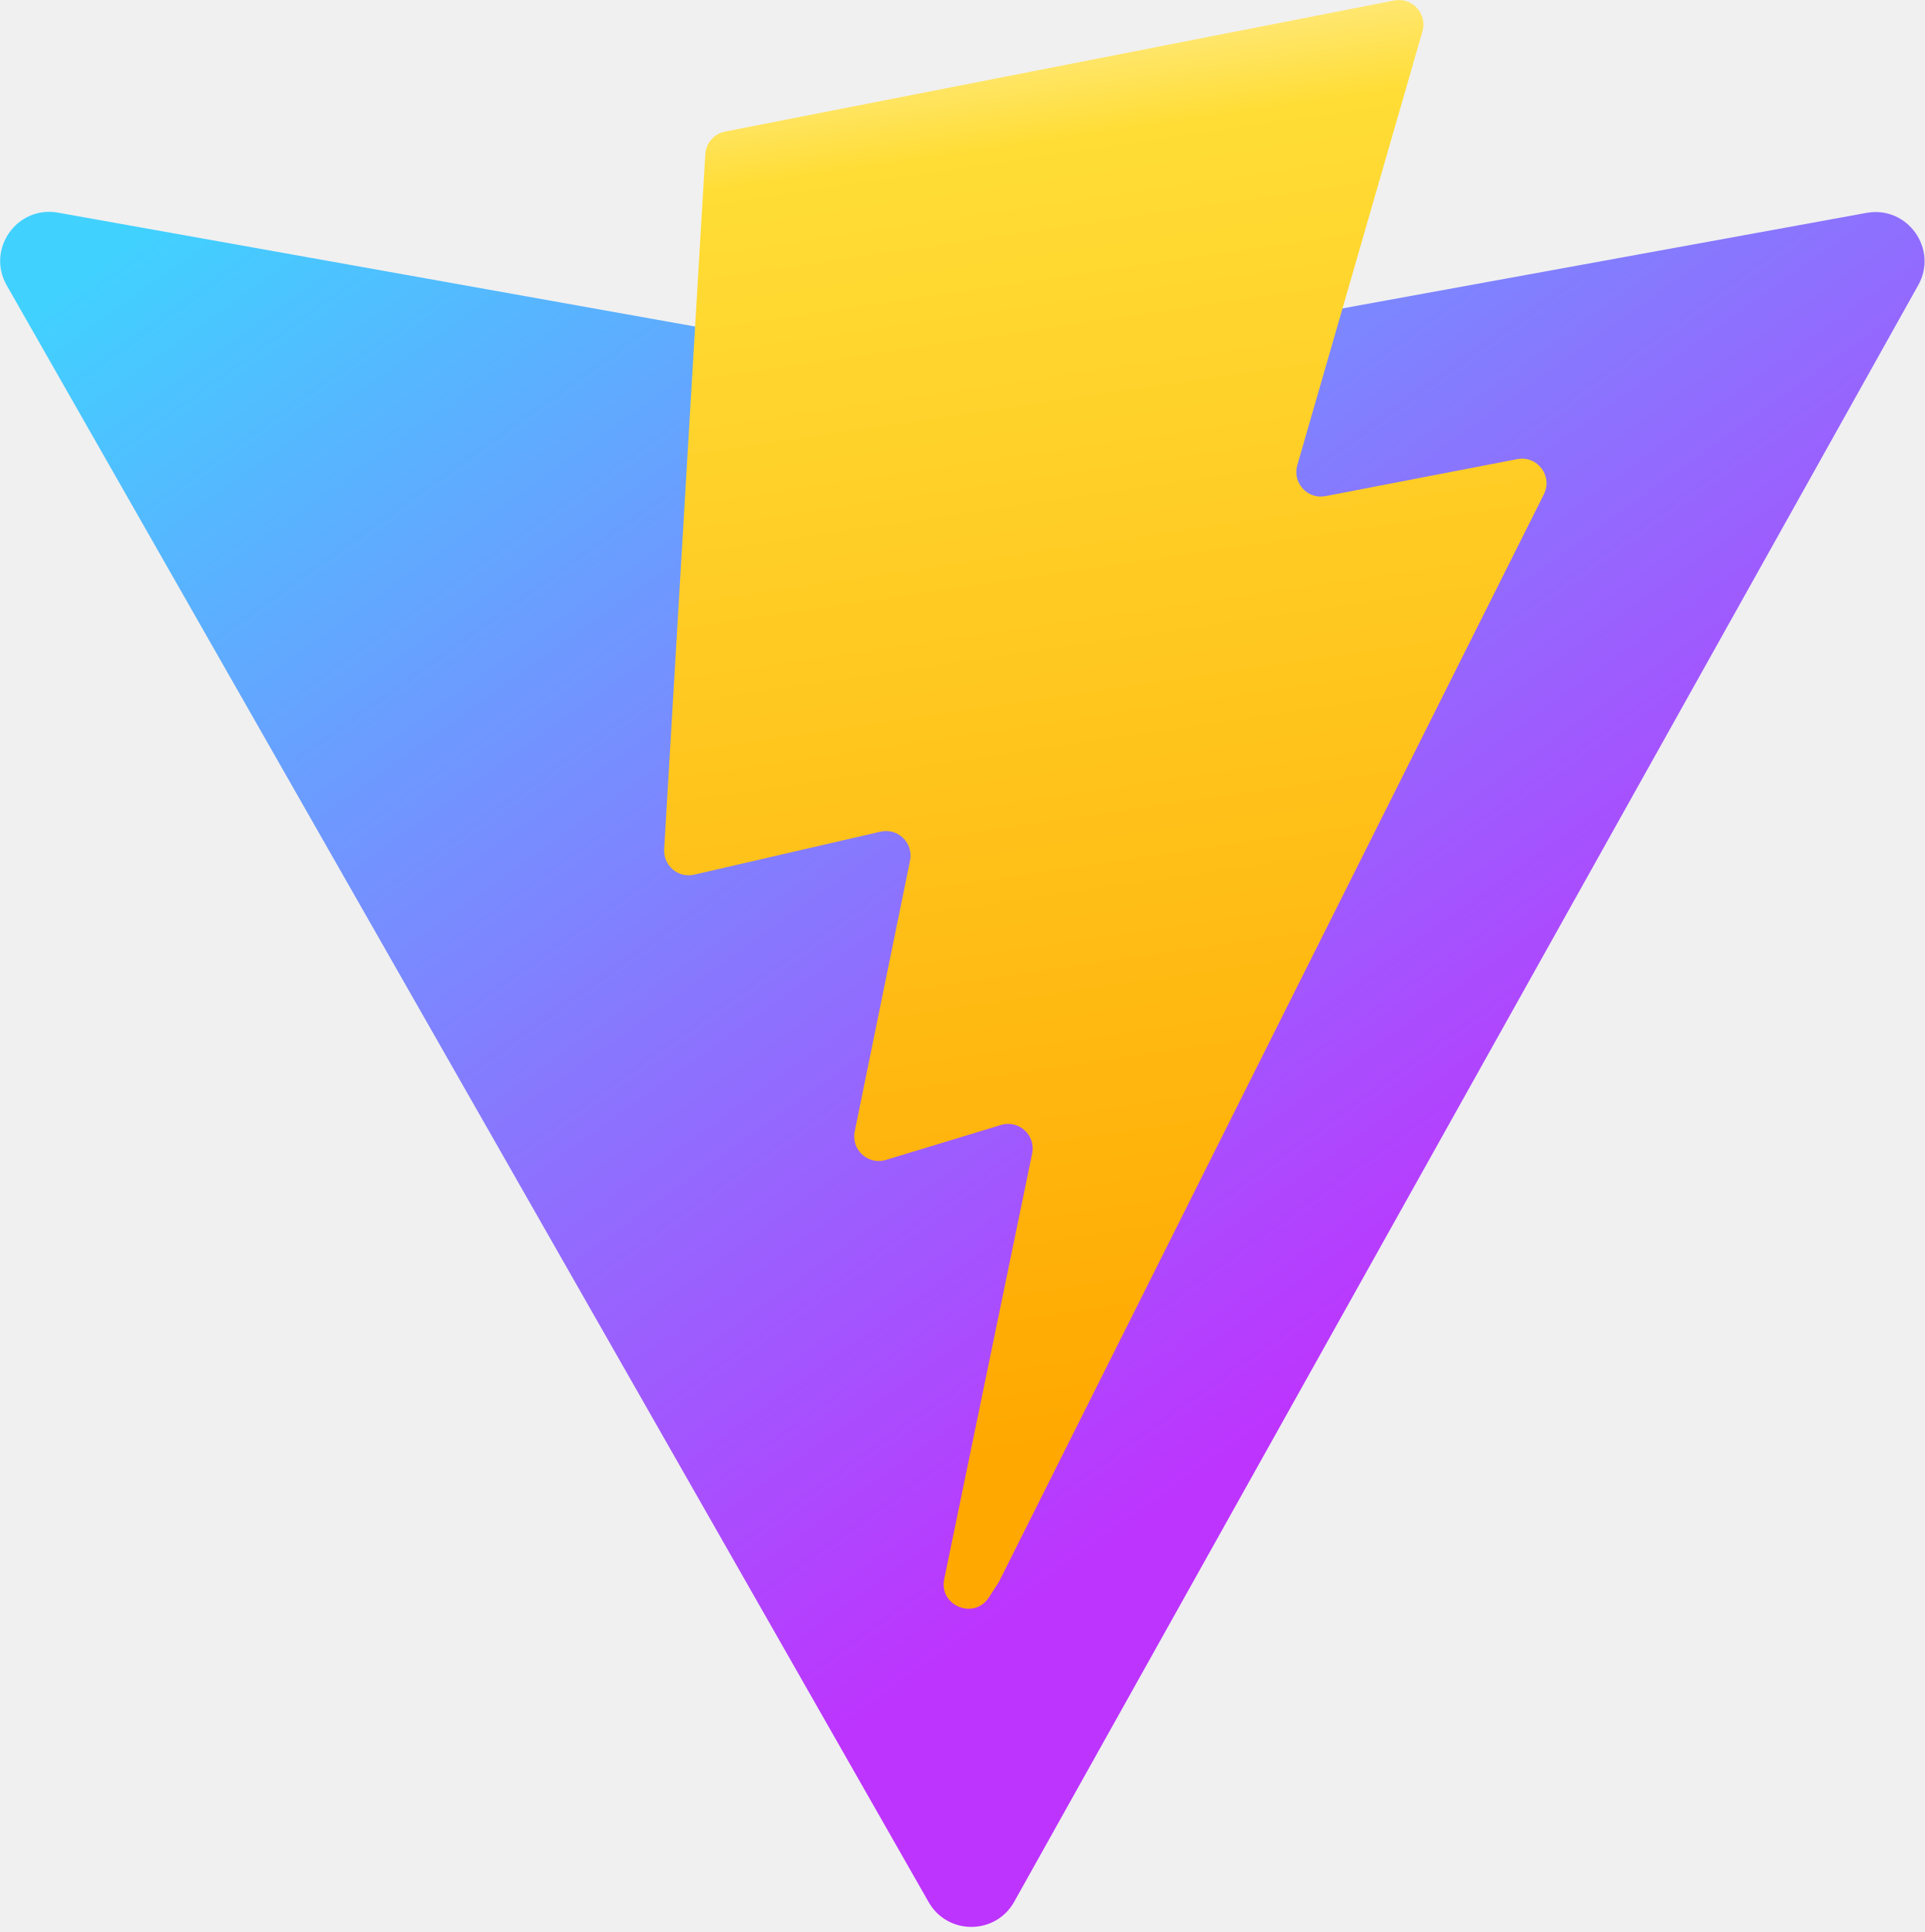
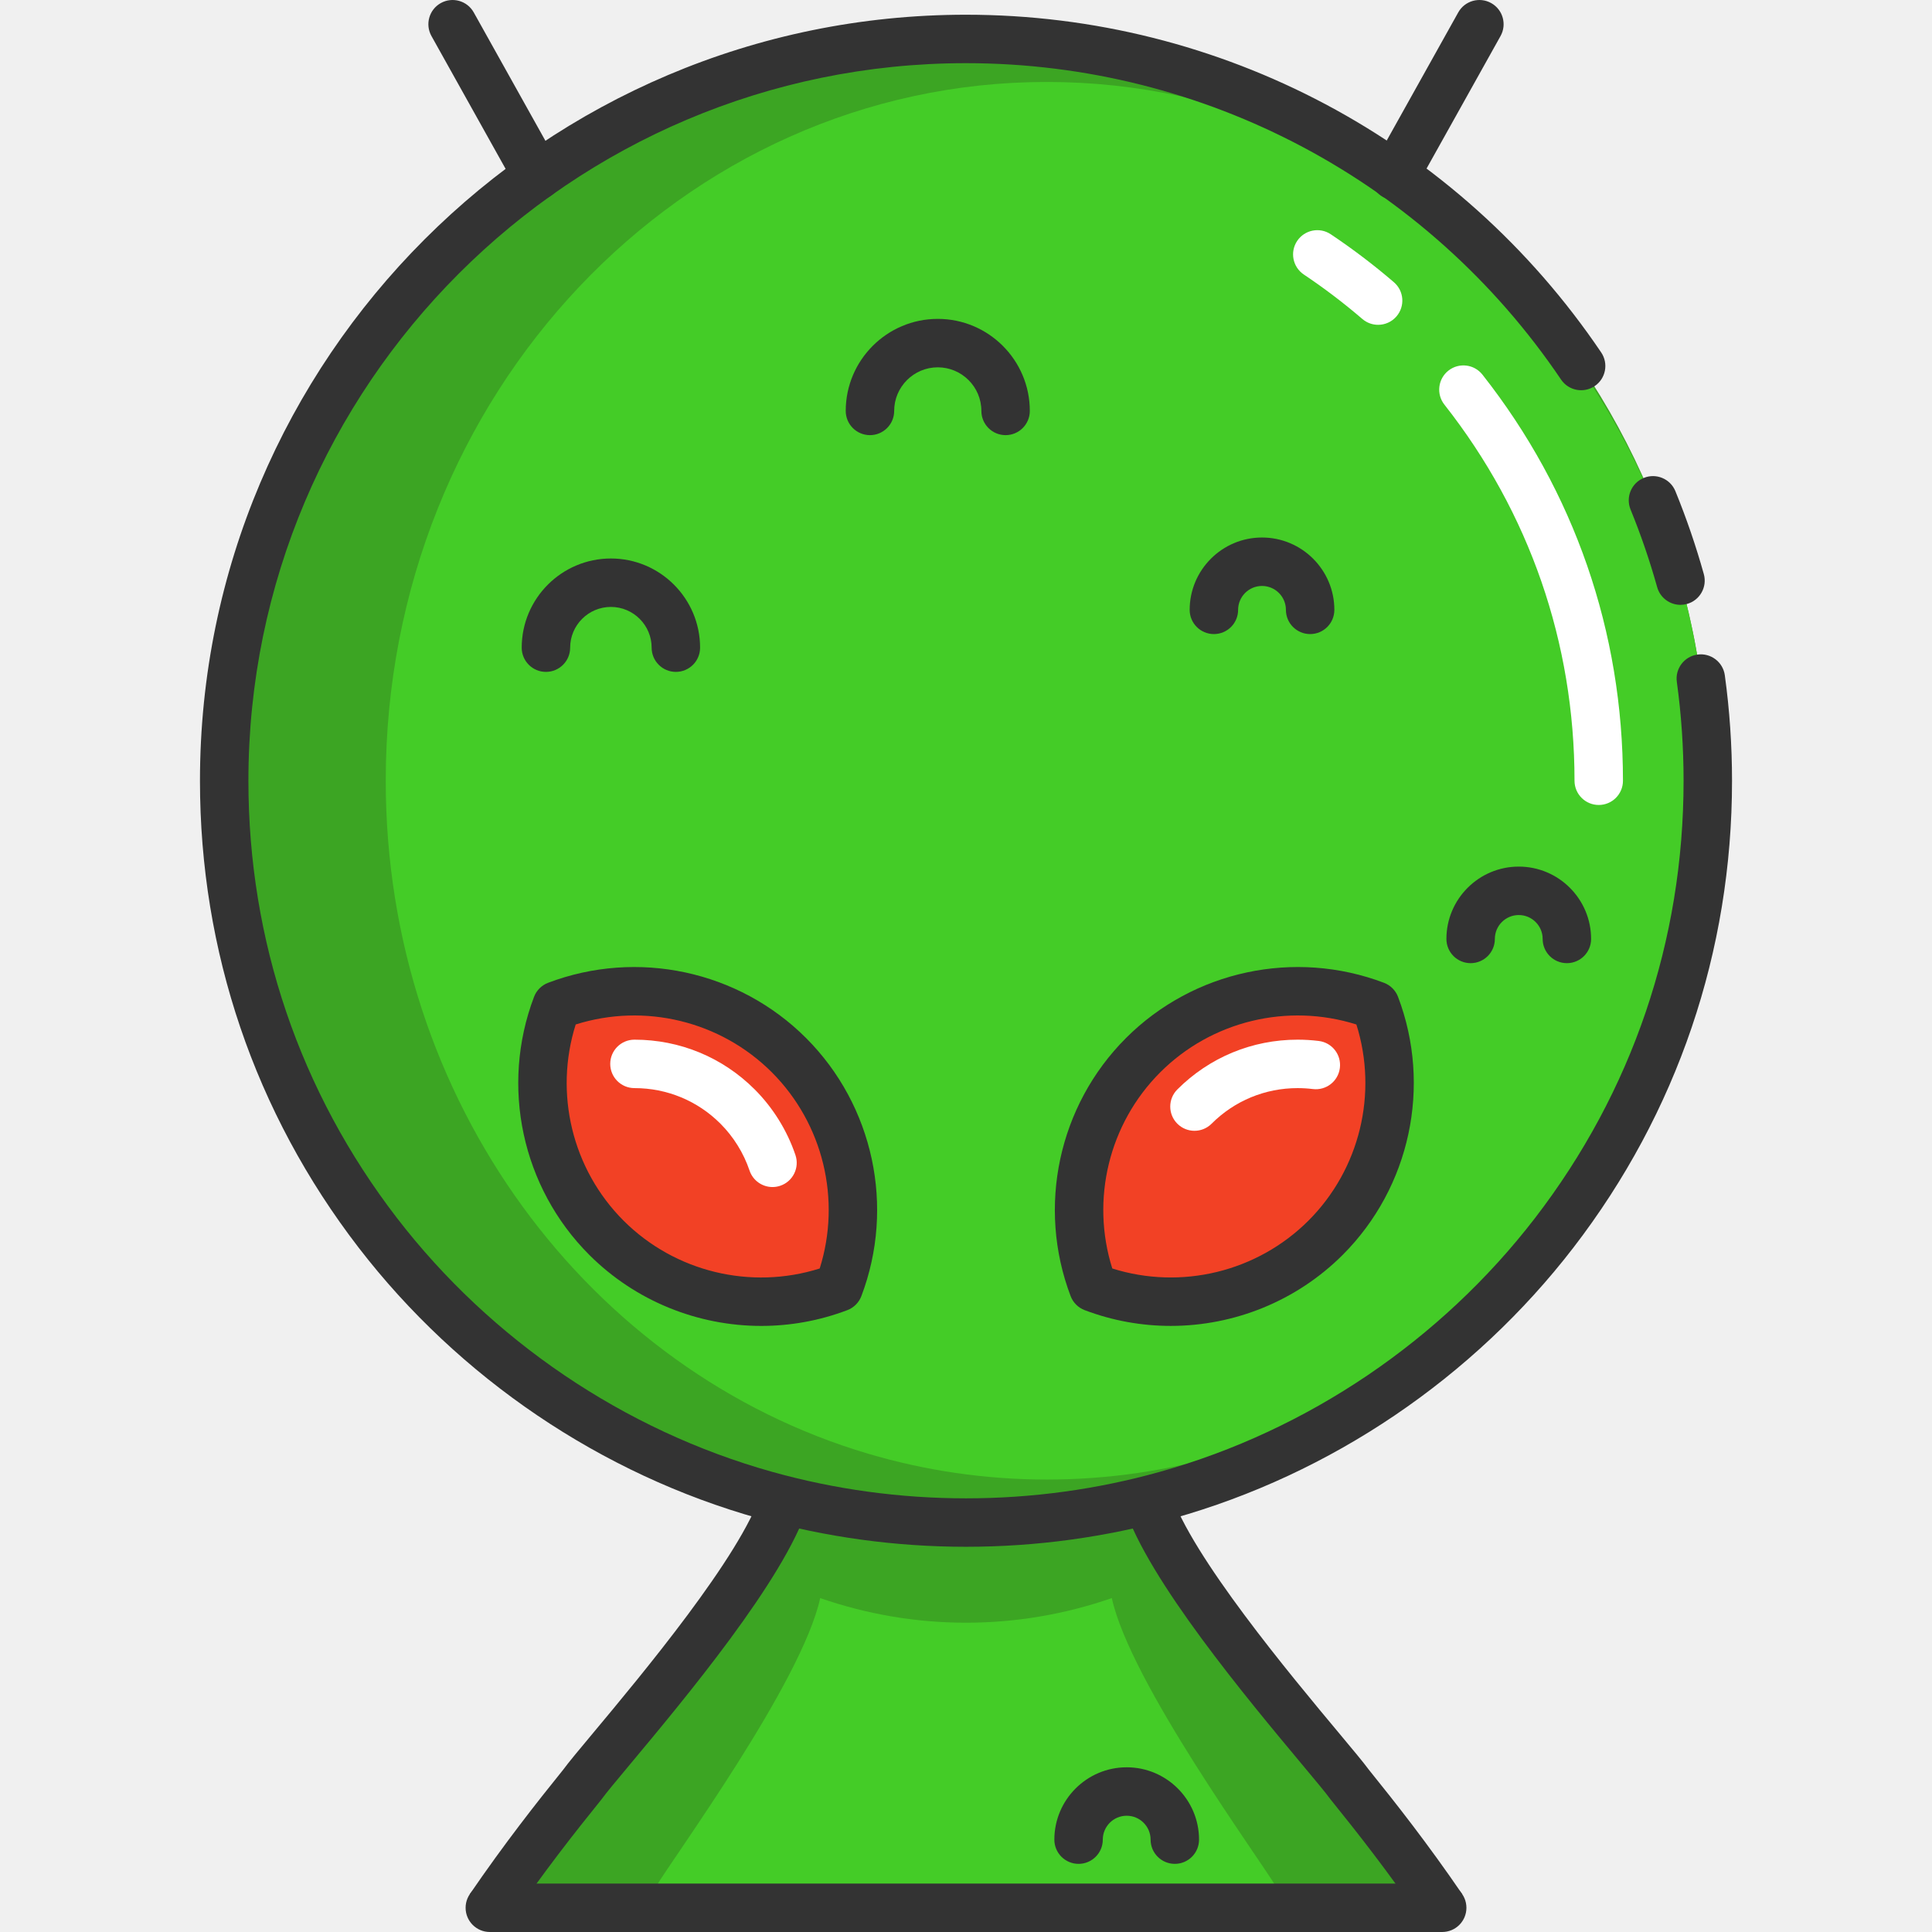
- <svg xmlns="http://www.w3.org/2000/svg" aria-hidden="true" role="img" class="iconify iconify--logos" width="31.88" height="32" preserveAspectRatio="xMidYMid meet" viewBox="0 0 256 257">
-   <defs>
-     <linearGradient id="IconifyId1813088fe1fbc01fb466" x1="-.828%" x2="57.636%" y1="7.652%" y2="78.411%">
-       <stop offset="0%" stop-color="#41D1FF" />
-       <stop offset="100%" stop-color="#BD34FE" />
-     </linearGradient>
-     <linearGradient id="IconifyId1813088fe1fbc01fb467" x1="43.376%" x2="50.316%" y1="2.242%" y2="89.03%">
-       <stop offset="0%" stop-color="#FFEA83" />
-       <stop offset="8.333%" stop-color="#FFDD35" />
-       <stop offset="100%" stop-color="#FFA800" />
-     </linearGradient>
-   </defs>
-   <path fill="url(#IconifyId1813088fe1fbc01fb466)" d="M255.153 37.938L134.897 252.976c-2.483 4.44-8.862 4.466-11.382.048L.875 37.958c-2.746-4.814 1.371-10.646 6.827-9.67l120.385 21.517a6.537 6.537 0 0 0 2.322-.004l117.867-21.483c5.438-.991 9.574 4.796 6.877 9.62Z" />
-   <path fill="url(#IconifyId1813088fe1fbc01fb467)" d="M185.432.063L96.44 17.501a3.268 3.268 0 0 0-2.634 3.014l-5.474 92.456a3.268 3.268 0 0 0 3.997 3.378l24.777-5.718c2.318-.535 4.413 1.507 3.936 3.838l-7.361 36.047c-.495 2.426 1.782 4.5 4.151 3.78l15.304-4.649c2.372-.72 4.652 1.36 4.15 3.788l-11.698 56.621c-.732 3.542 3.979 5.473 5.943 2.437l1.313-2.028l72.516-144.72c1.215-2.423-.88-5.186-3.54-4.672l-25.505 4.922c-2.396.462-4.435-1.77-3.759-4.114l16.646-57.705c.677-2.35-1.37-4.583-3.769-4.113Z" />
+ <svg xmlns="http://www.w3.org/2000/svg" height="800px" width="800px" version="1.1" id="Layer_1" viewBox="0 0 398.828 398.828" xml:space="preserve">
+   <g>
+     <path style="fill:#3CA523;" d="M240.806,308.642c-13.162,3.688-27.048,5.664-41.393,5.664s-28.231-1.976-41.393-5.664   c-64.454-18.05-111.74-77.228-111.74-147.469C46.28,76.605,114.845,8.04,199.413,8.04c84.586,0,153.133,68.565,153.133,153.133   C352.546,231.414,305.278,290.592,240.806,308.642z" />
+     <path style="fill:#44CC27;" d="M252.974,300.09c-11.729,3.474-24.103,5.335-36.886,5.335s-25.156-1.862-36.886-5.335   c-57.435-17.003-99.572-72.75-99.572-138.918c0-79.664,61.099-144.253,136.458-144.253c75.375,0,136.458,64.589,136.458,144.253   C352.546,227.341,310.425,283.087,252.974,300.09z" />
+     <path style="fill:#F24125;" d="M162.872,217.828c12.951,12.968,16.374,31.865,10.269,47.957   c-16.091,6.105-34.988,2.682-47.957-10.269c-12.968-12.968-16.374-31.865-10.269-47.957   C131.007,201.454,149.904,204.859,162.872,217.828z" />
+     <path style="fill:#F24125;" d="M283.928,207.559c6.105,16.091,2.682,34.988-10.286,47.957   c-12.968,12.951-31.848,16.374-47.957,10.269c-6.105-16.091-2.682-34.988,10.287-47.957   C248.94,204.859,267.837,201.454,283.928,207.559z" />
+     <path style="fill:#3CA523;" d="M297.717,393.828h-196.62c7.16-10.46,13.88-18.98,19.23-25.6c4.4-6.06,37.27-42.32,41.94-59.72   c11.81,3.31,24.27,5.08,37.15,5.08c12.87,0,25.33-1.77,37.14-5.08c4.67,17.4,37.61,53.72,42.03,59.83   C283.917,374.938,290.597,383.428,297.717,393.828z" />
+     <path style="fill:#44CC27;" d="M265.767,393.828h-132.69c0.71-1.6,1.46-3.01,2.24-4.21c3.56-6.06,30.21-42.32,34-59.72   c9.56,3.31,19.66,5.08,30.1,5.08c10.43,0,20.53-1.77,30.1-5.08c3.78,17.4,30.48,53.72,34.06,59.83   C264.347,390.898,265.077,392.268,265.767,393.828z" />
+     <path style="fill:#333333;" d="M346.906,124.861c-2.187,0-4.195-1.446-4.813-3.656c-1.516-5.423-3.364-10.816-5.494-16.029   c-1.044-2.556,0.181-5.475,2.737-6.52c2.558-1.044,5.475,0.181,6.52,2.737c2.275,5.568,4.25,11.328,5.868,17.12   c0.743,2.659-0.81,5.418-3.47,6.161C347.805,124.801,347.352,124.861,346.906,124.861z" />
+     <path style="fill:#333333;" d="M199.413,319.306c-14.508,0-28.888-1.968-42.742-5.849c-32.563-9.119-61.917-28.981-82.654-55.928   C52.6,229.698,41.28,196.379,41.28,161.173C41.28,73.978,112.218,3.04,199.413,3.04c52.618,0,101.637,26.063,131.127,69.718   c1.546,2.288,0.944,5.396-1.344,6.942c-2.289,1.545-5.397,0.943-6.942-1.344c-27.628-40.899-73.55-65.316-122.841-65.316   c-81.681,0-148.133,66.452-148.133,148.133c0,32.98,10.603,64.191,30.662,90.257c19.43,25.248,46.927,43.856,77.426,52.397   c12.976,3.635,26.448,5.479,40.044,5.479c13.597,0,27.069-1.843,40.044-5.478c30.506-8.541,58.005-27.149,77.434-52.398   c20.055-26.064,30.656-57.274,30.656-90.257c0-6.832-0.469-13.7-1.394-20.413c-0.377-2.736,1.535-5.259,4.271-5.636   c2.734-0.377,5.259,1.535,5.636,4.271c0.987,7.165,1.488,14.492,1.488,21.778c0,35.208-11.318,68.528-32.73,96.355   c-20.735,26.948-50.092,46.811-82.662,55.929C228.302,317.338,213.921,319.306,199.413,319.306z" />
+     <path style="fill:#FFFFFF;" d="M284.486,67.053c-1.153,0-2.312-0.397-3.256-1.208c-3.829-3.289-7.892-6.375-12.076-9.173   c-2.295-1.535-2.912-4.64-1.377-6.936c1.536-2.295,4.641-2.911,6.936-1.377c4.517,3.02,8.902,6.351,13.034,9.901   c2.094,1.799,2.334,4.956,0.534,7.051C287.292,66.462,285.893,67.053,284.486,67.053z" />
+     <path style="fill:#FFFFFF;" d="M330.032,166.172c-2.761,0-5-2.239-5-5c0-28.477-9.289-55.327-26.862-77.646   c-1.708-2.17-1.334-5.313,0.835-7.021c2.17-1.708,5.313-1.334,7.022,0.835c18.975,24.101,29.005,53.089,29.005,83.833   C335.032,163.934,332.794,166.172,330.032,166.172z" />
+     <path style="fill:#333333;" d="M157.152,273.713c-13.079,0-25.932-5.104-35.5-14.66c-13.926-13.926-18.404-34.834-11.411-53.268   c0.507-1.338,1.563-2.394,2.901-2.901c18.432-6.994,39.341-2.516,53.266,11.408c0,0.001,0.001,0.002,0.002,0.002   c13.917,13.937,18.394,34.844,11.405,53.263c-0.507,1.338-1.563,2.394-2.901,2.901   C169.141,272.649,163.122,273.713,157.152,273.713z M118.843,211.486c-4.488,14.213-0.73,29.887,9.877,40.494   c10.616,10.603,26.29,14.361,40.494,9.877c4.485-14.203,0.726-29.877-9.879-40.496   C148.727,210.755,133.054,206.999,118.843,211.486z" />
+     <path style="fill:#FFFFFF;" d="M159.469,245.045c-2.084,0-4.029-1.313-4.735-3.396c-1.231-3.631-3.308-6.979-6.007-9.681   c-4.736-4.737-11.043-7.347-17.755-7.347c-2.761,0-5-2.239-5-5s2.239-5,5-5c9.383,0,18.201,3.65,24.829,10.278   c3.778,3.784,6.684,8.465,8.404,13.54c0.886,2.615-0.515,5.454-3.13,6.34C160.543,244.959,160.002,245.045,159.469,245.045z" />
+     <path style="fill:#333333;" d="M241.672,273.71c-5.97,0-11.985-1.063-17.759-3.251c-1.338-0.507-2.395-1.563-2.903-2.902   c-6.991-18.426-2.506-39.334,11.425-53.266l0,0c13.925-13.924,34.832-18.402,53.266-11.408c1.338,0.507,2.394,1.563,2.901,2.901   c6.99,18.426,2.505,39.334-11.426,53.266C267.611,268.605,254.754,273.71,241.672,273.71z M229.612,261.856   c14.207,4.48,29.882,0.722,40.497-9.878c10.612-10.612,14.377-26.285,9.893-40.492c-14.212-4.487-29.887-0.73-40.494,9.877   C228.893,231.978,225.129,247.651,229.612,261.856z" />
+     <path style="fill:#FFFFFF;" d="M246.578,233.434c-1.28,0-2.559-0.488-3.536-1.465c-1.953-1.953-1.953-5.118,0-7.071   c6.628-6.627,15.445-10.277,24.828-10.277c1.46,0,2.933,0.091,4.376,0.27c2.74,0.339,4.687,2.836,4.347,5.577   c-0.339,2.741-2.833,4.685-5.577,4.347c-1.037-0.128-2.095-0.193-3.146-0.193c-6.712,0-13.019,2.61-17.758,7.349   C249.137,232.946,247.857,233.434,246.578,233.434z" />
+     <path style="fill:#333333;" d="M293.59,396.65c-6.936-10.145-13.442-18.412-18.893-25.16c-0.057-0.07-0.111-0.142-0.164-0.216   c-0.825-1.143-3.024-3.777-5.809-7.112c-11.106-13.302-31.779-38.061-36.586-52.969l9.518-3.069   c4.211,13.06,24.833,37.759,34.745,49.63c2.943,3.525,5.092,6.098,6.156,7.551c5.558,6.884,12.188,15.316,19.288,25.702   L293.59,396.65z" />
+     <path style="fill:#333333;" d="M105.244,396.65l-8.255-5.644c7.1-10.385,13.73-18.816,19.287-25.7   c1.068-1.462,3.232-4.054,6.196-7.604c9.899-11.859,30.498-36.537,34.695-49.576l9.519,3.064   c-4.793,14.891-25.443,39.629-36.537,52.92c-2.804,3.359-5.018,6.012-5.844,7.159c-0.054,0.075-0.11,0.148-0.167,0.22   C118.687,378.238,112.181,386.505,105.244,396.65z" />
+     <path style="fill:#333333;" d="M297.717,398.828h-196.6c-2.761,0-5-2.239-5-5s2.239-5,5-5h196.6c2.761,0,5,2.239,5,5   S300.478,398.828,297.717,398.828z" />
+     <g>
+       <path style="fill:#333333;" d="M110.906,41.295c-1.753,0-3.455-0.924-4.37-2.563L89.066,7.438    c-1.346-2.411-0.483-5.457,1.928-6.803c2.412-1.346,5.457-0.482,6.803,1.928l17.47,31.293c1.346,2.411,0.483,5.457-1.928,6.803    C112.568,41.09,111.731,41.295,110.906,41.295z" />
+       <path style="fill:#333333;" d="M287.92,41.295c-0.825,0-1.662-0.205-2.433-0.635c-2.411-1.346-3.274-4.392-1.928-6.803    l17.47-31.293c1.346-2.411,4.393-3.274,6.803-1.928c2.411,1.346,3.274,4.392,1.928,6.803l-17.47,31.293    C291.374,40.371,289.673,41.295,287.92,41.295z" />
+     </g>
+     <path style="fill:#333333;" d="M207.587,89.828c-2.761,0-5-2.239-5-5c0-4.962-4.038-9-9-9s-9,4.038-9,9c0,2.761-2.239,5-5,5   s-5-2.239-5-5c0-10.477,8.523-19,19-19s19,8.523,19,19C212.587,87.589,210.348,89.828,207.587,89.828z" />
+     <path style="fill:#333333;" d="M270.455,130.894c-2.761,0-5-2.239-5-5c0-2.721-2.213-4.934-4.934-4.934s-4.934,2.213-4.934,4.934   c0,2.761-2.239,5-5,5s-5-2.239-5-5c0-8.235,6.699-14.934,14.934-14.934c8.235,0,14.934,6.699,14.934,14.934   C275.455,128.655,273.217,130.894,270.455,130.894z" />
+     <path style="fill:#333333;" d="M323.455,198.828c-2.761,0-5-2.239-5-5c0-2.721-2.213-4.934-4.934-4.934s-4.934,2.213-4.934,4.934   c0,2.761-2.239,5-5,5s-5-2.239-5-5c0-8.235,6.699-14.934,14.934-14.934s14.934,6.699,14.934,14.934   C328.455,196.589,326.217,198.828,323.455,198.828z" />
+     <path style="fill:#333333;" d="M242.521,384.762c-2.761,0-5-2.239-5-5c0-2.721-2.213-4.934-4.934-4.934s-4.934,2.213-4.934,4.934   c0,2.761-2.239,5-5,5s-5-2.239-5-5c0-8.235,6.699-14.934,14.934-14.934s14.934,6.699,14.934,14.934   C247.521,382.523,245.282,384.762,242.521,384.762z" />
+     <path style="fill:#333333;" d="M139.521,138.701c-2.761,0-5-2.239-5-5c0-4.638-3.773-8.411-8.411-8.411s-8.412,3.773-8.412,8.411   c0,2.761-2.239,5-5,5s-5-2.239-5-5c0-10.152,8.259-18.411,18.412-18.411c10.152,0,18.411,8.259,18.411,18.411   C144.521,136.462,142.282,138.701,139.521,138.701z" />
+   </g>
</svg>
